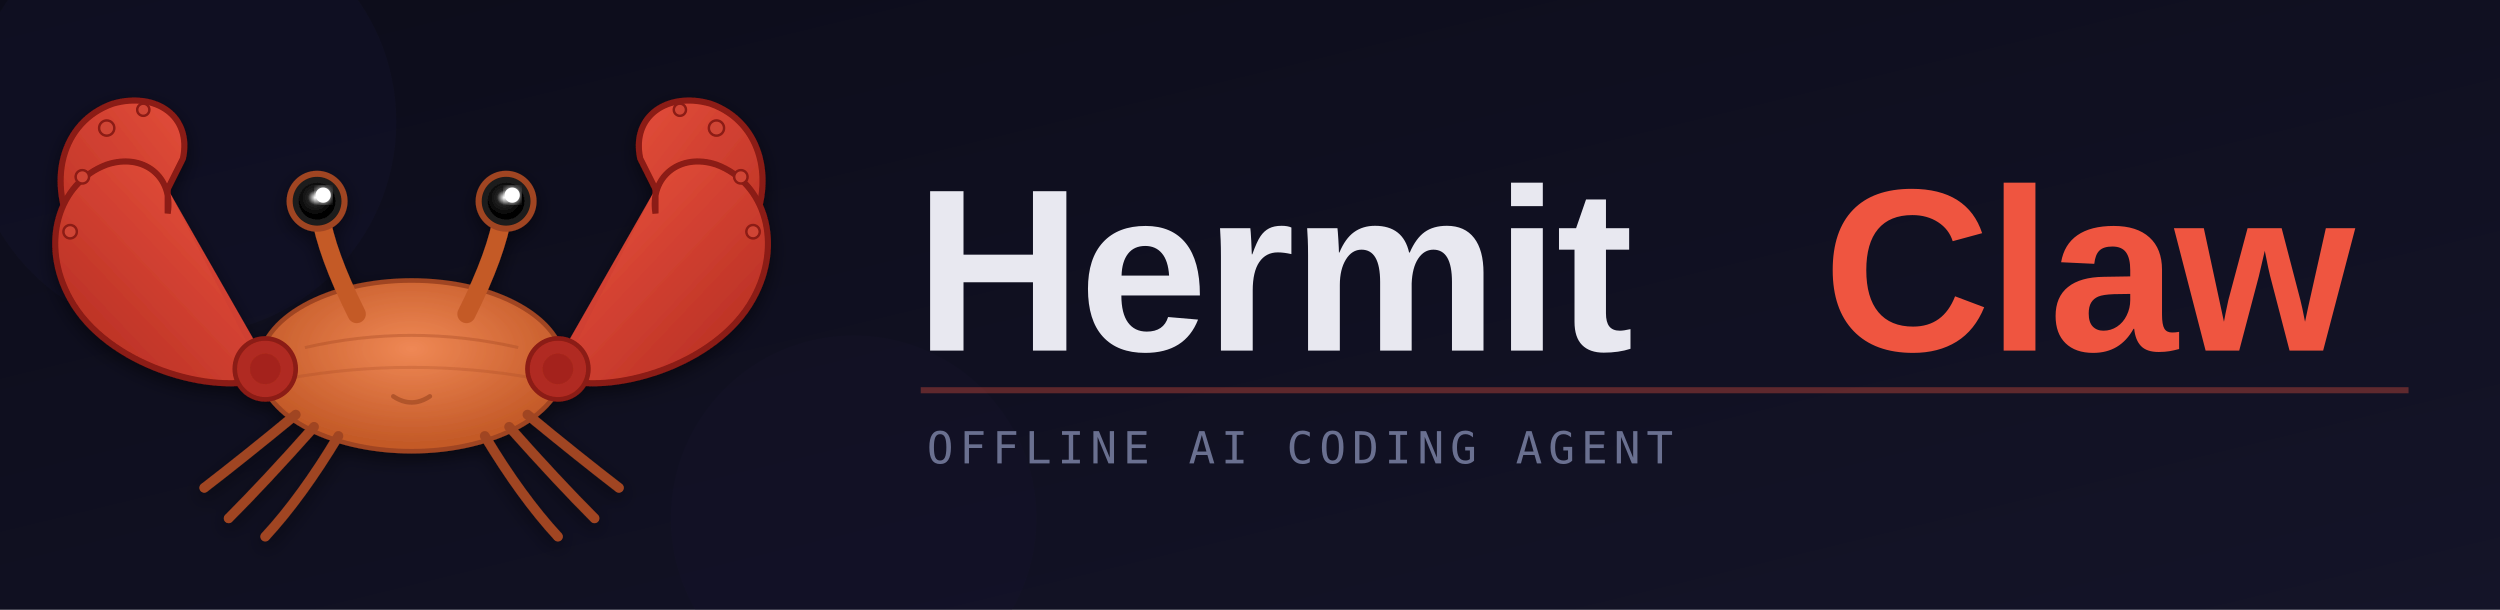
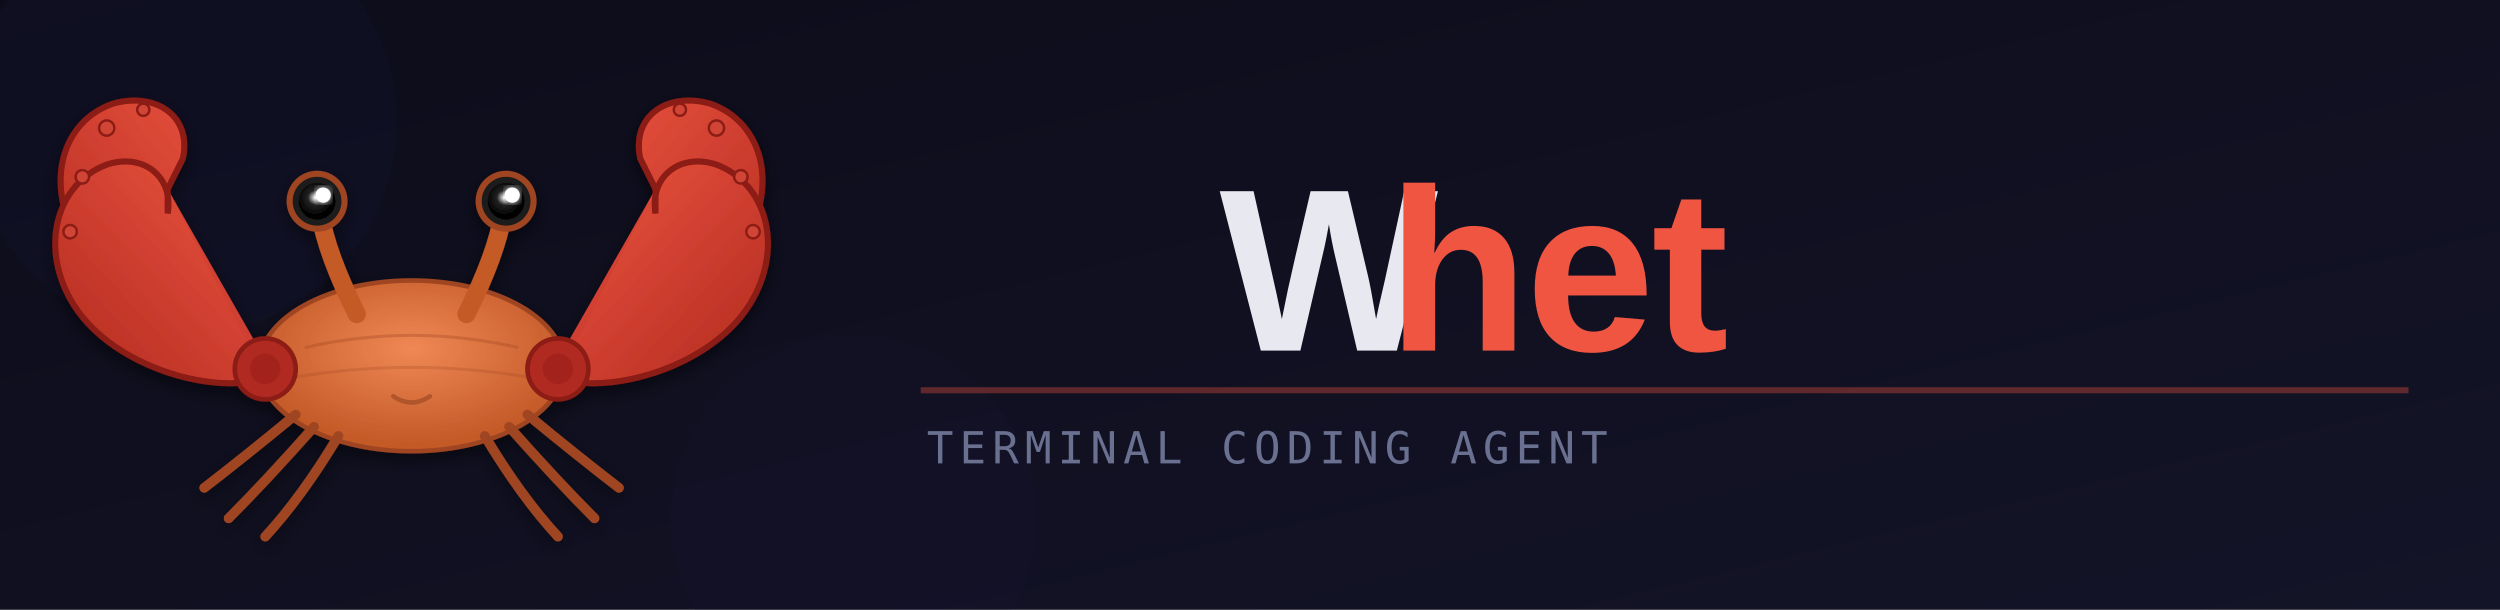
<svg xmlns="http://www.w3.org/2000/svg" viewBox="0 0 820 200" width="820" height="200">
  <defs>
    <radialGradient id="bodyGrad" cx="50%" cy="40%" r="55%">
      <stop offset="0%" style="stop-color:#ef8855" />
      <stop offset="100%" style="stop-color:#c45a28" />
    </radialGradient>
    <linearGradient id="clawGradL" x1="100%" y1="0%" x2="0%" y2="100%">
      <stop offset="0%" style="stop-color:#ef5540" />
      <stop offset="100%" style="stop-color:#b02a20" />
    </linearGradient>
    <linearGradient id="clawGradR" x1="0%" y1="0%" x2="100%" y2="100%">
      <stop offset="0%" style="stop-color:#ef5540" />
      <stop offset="100%" style="stop-color:#b02a20" />
    </linearGradient>
    <radialGradient id="eyeGlow" cx="45%" cy="40%" r="50%">
      <stop offset="0%" style="stop-color:#ffffff" />
      <stop offset="40%" style="stop-color:#222222" />
      <stop offset="100%" style="stop-color:#000000" />
    </radialGradient>
    <linearGradient id="bgGrad" x1="0%" y1="0%" x2="100%" y2="100%">
      <stop offset="0%" style="stop-color:#0c0c1a" />
      <stop offset="100%" style="stop-color:#141428" />
    </linearGradient>
    <filter id="softShadow">
      <feDropShadow dx="0" dy="2" stdDeviation="3" flood-color="#000" flood-opacity="0.5" />
    </filter>
    <filter id="eyeLight">
      <feGaussianBlur stdDeviation="1.2" result="blur" />
      <feMerge>
        <feMergeNode in="blur" />
        <feMergeNode in="SourceGraphic" />
      </feMerge>
    </filter>
  </defs>
  <rect width="820" height="200" fill="url(#bgGrad)" />
  <circle cx="60" cy="40" r="70" fill="#1a1a3a" opacity="0.2" />
  <circle cx="280" cy="170" r="60" fill="#1a1535" opacity="0.15" />
  <g transform="translate(135, 108)" filter="url(#softShadow)">
    <ellipse cx="0" cy="12" rx="50" ry="28" fill="url(#bodyGrad)" stroke="#a04520" stroke-width="1.5" />
    <path d="M -35 6 Q 0 -2, 35 6" fill="none" stroke="#a04520" stroke-width="1" stroke-opacity="0.35" />
    <path d="M -40 16 Q 0 9, 40 16" fill="none" stroke="#a04520" stroke-width="1" stroke-opacity="0.25" />
    <path d="M -18 -5 Q -28 -25, -30 -38" stroke="#c45a28" stroke-width="6" fill="none" stroke-linecap="round" />
    <path d="M 18 -5 Q 28 -25, 30 -38" stroke="#c45a28" stroke-width="6" fill="none" stroke-linecap="round" />
    <circle cx="-31" cy="-42" r="9" fill="#1a1a1a" stroke="#a04520" stroke-width="2" />
    <circle cx="-31" cy="-42" r="6" fill="url(#eyeGlow)" />
    <circle cx="-29" cy="-44" r="2.5" fill="#fff" filter="url(#eyeLight)" />
    <circle cx="31" cy="-42" r="9" fill="#1a1a1a" stroke="#a04520" stroke-width="2" />
    <circle cx="31" cy="-42" r="6" fill="url(#eyeGlow)" />
    <circle cx="33" cy="-44" r="2.5" fill="#fff" filter="url(#eyeLight)" />
    <path d="       M -48 10       C -62 0, -95 -8, -110 -30       C -120 -48, -115 -68, -98 -74       C -84 -78, -72 -70, -75 -56       L -80 -46     " fill="url(#clawGradL)" stroke="#8b1a12" stroke-width="2" />
    <path d="       M -48 16       C -65 22, -100 12, -112 -10       C -122 -28, -116 -48, -100 -54       C -88 -58, -78 -50, -80 -38       L -80 -46     " fill="url(#clawGradL)" stroke="#8b1a12" stroke-width="2" />
    <circle cx="-100" cy="-66" r="2.5" fill="#d04535" stroke="#8b1a12" stroke-width="0.8" />
    <circle cx="-108" cy="-50" r="2.2" fill="#d04535" stroke="#8b1a12" stroke-width="0.8" />
    <circle cx="-112" cy="-32" r="2.2" fill="#d04535" stroke="#8b1a12" stroke-width="0.8" />
    <circle cx="-88" cy="-72" r="2" fill="#d04535" stroke="#8b1a12" stroke-width="0.8" />
    <circle cx="-48" cy="13" r="10" fill="#b02a20" stroke="#8b1a12" stroke-width="1.5" />
    <circle cx="-48" cy="13" r="5" fill="#8b1a12" opacity="0.35" />
    <path d="       M 48 10       C 62 0, 95 -8, 110 -30       C 120 -48, 115 -68, 98 -74       C 84 -78, 72 -70, 75 -56       L 80 -46     " fill="url(#clawGradR)" stroke="#8b1a12" stroke-width="2" />
    <path d="       M 48 16       C 65 22, 100 12, 112 -10       C 122 -28, 116 -48, 100 -54       C 88 -58, 78 -50, 80 -38       L 80 -46     " fill="url(#clawGradR)" stroke="#8b1a12" stroke-width="2" />
    <circle cx="100" cy="-66" r="2.5" fill="#d04535" stroke="#8b1a12" stroke-width="0.8" />
    <circle cx="108" cy="-50" r="2.2" fill="#d04535" stroke="#8b1a12" stroke-width="0.8" />
    <circle cx="112" cy="-32" r="2.2" fill="#d04535" stroke="#8b1a12" stroke-width="0.8" />
    <circle cx="88" cy="-72" r="2" fill="#d04535" stroke="#8b1a12" stroke-width="0.8" />
    <circle cx="48" cy="13" r="10" fill="#b02a20" stroke="#8b1a12" stroke-width="1.5" />
    <circle cx="48" cy="13" r="5" fill="#8b1a12" opacity="0.35" />
    <g stroke="#a04520" stroke-width="3.2" fill="none" stroke-linecap="round">
      <path d="M -38 28 Q -55 42, -68 52" />
      <path d="M -32 32 Q -48 50, -60 62" />
      <path d="M -24 35 Q -36 55, -48 68" />
      <path d="M 38 28 Q 55 42, 68 52" />
      <path d="M 32 32 Q 48 50, 60 62" />
      <path d="M 24 35 Q 36 55, 48 68" />
    </g>
    <g fill="#a04520">
      <circle cx="-68" cy="52" r="1.5" />
      <circle cx="-60" cy="62" r="1.5" />
      <circle cx="-48" cy="68" r="1.5" />
      <circle cx="68" cy="52" r="1.5" />
      <circle cx="60" cy="62" r="1.5" />
      <circle cx="48" cy="68" r="1.5" />
    </g>
    <path d="M -6 22 Q 0 26, 6 22" fill="none" stroke="#8b3a1a" stroke-width="1.5" stroke-linecap="round" opacity="0.5" />
  </g>
-   <text x="300" y="115" font-family="'Arial Black', 'Impact', 'Helvetica Neue', Arial, sans-serif" font-size="76" font-weight="900" fill="#e8e8f0" letter-spacing="-1">Hermit</text>
-   <text x="598" y="115" font-family="'Arial Black', 'Impact', 'Helvetica Neue', Arial, sans-serif" font-size="76" font-weight="900" fill="#ef5540" letter-spacing="-1">Claw</text>
+   <text x="400" y="115" font-family="'Arial Black', 'Impact', 'Helvetica Neue', Arial, sans-serif" font-size="76" font-weight="900" fill="#e8e8f0" letter-spacing="-1">W</text>
+   <text x="455" y="115" font-family="'Arial Black', 'Impact', 'Helvetica Neue', Arial, sans-serif" font-size="76" font-weight="900" fill="#ef5540" letter-spacing="-1">het</text>
  <line x1="302" y1="128" x2="790" y2="128" stroke="#ef5540" stroke-width="2" stroke-opacity="0.35" />
-   <text x="304" y="152" font-family="'Consolas', 'SF Mono', monospace" font-size="14.5" fill="#6a7090" letter-spacing="2">OFFLINE AI CODING AGENT</text>
+   <text x="304" y="152" font-family="'Consolas', 'SF Mono', monospace" font-size="14.5" fill="#6a7090" letter-spacing="2">TERMINAL CODING AGENT</text>
</svg>
